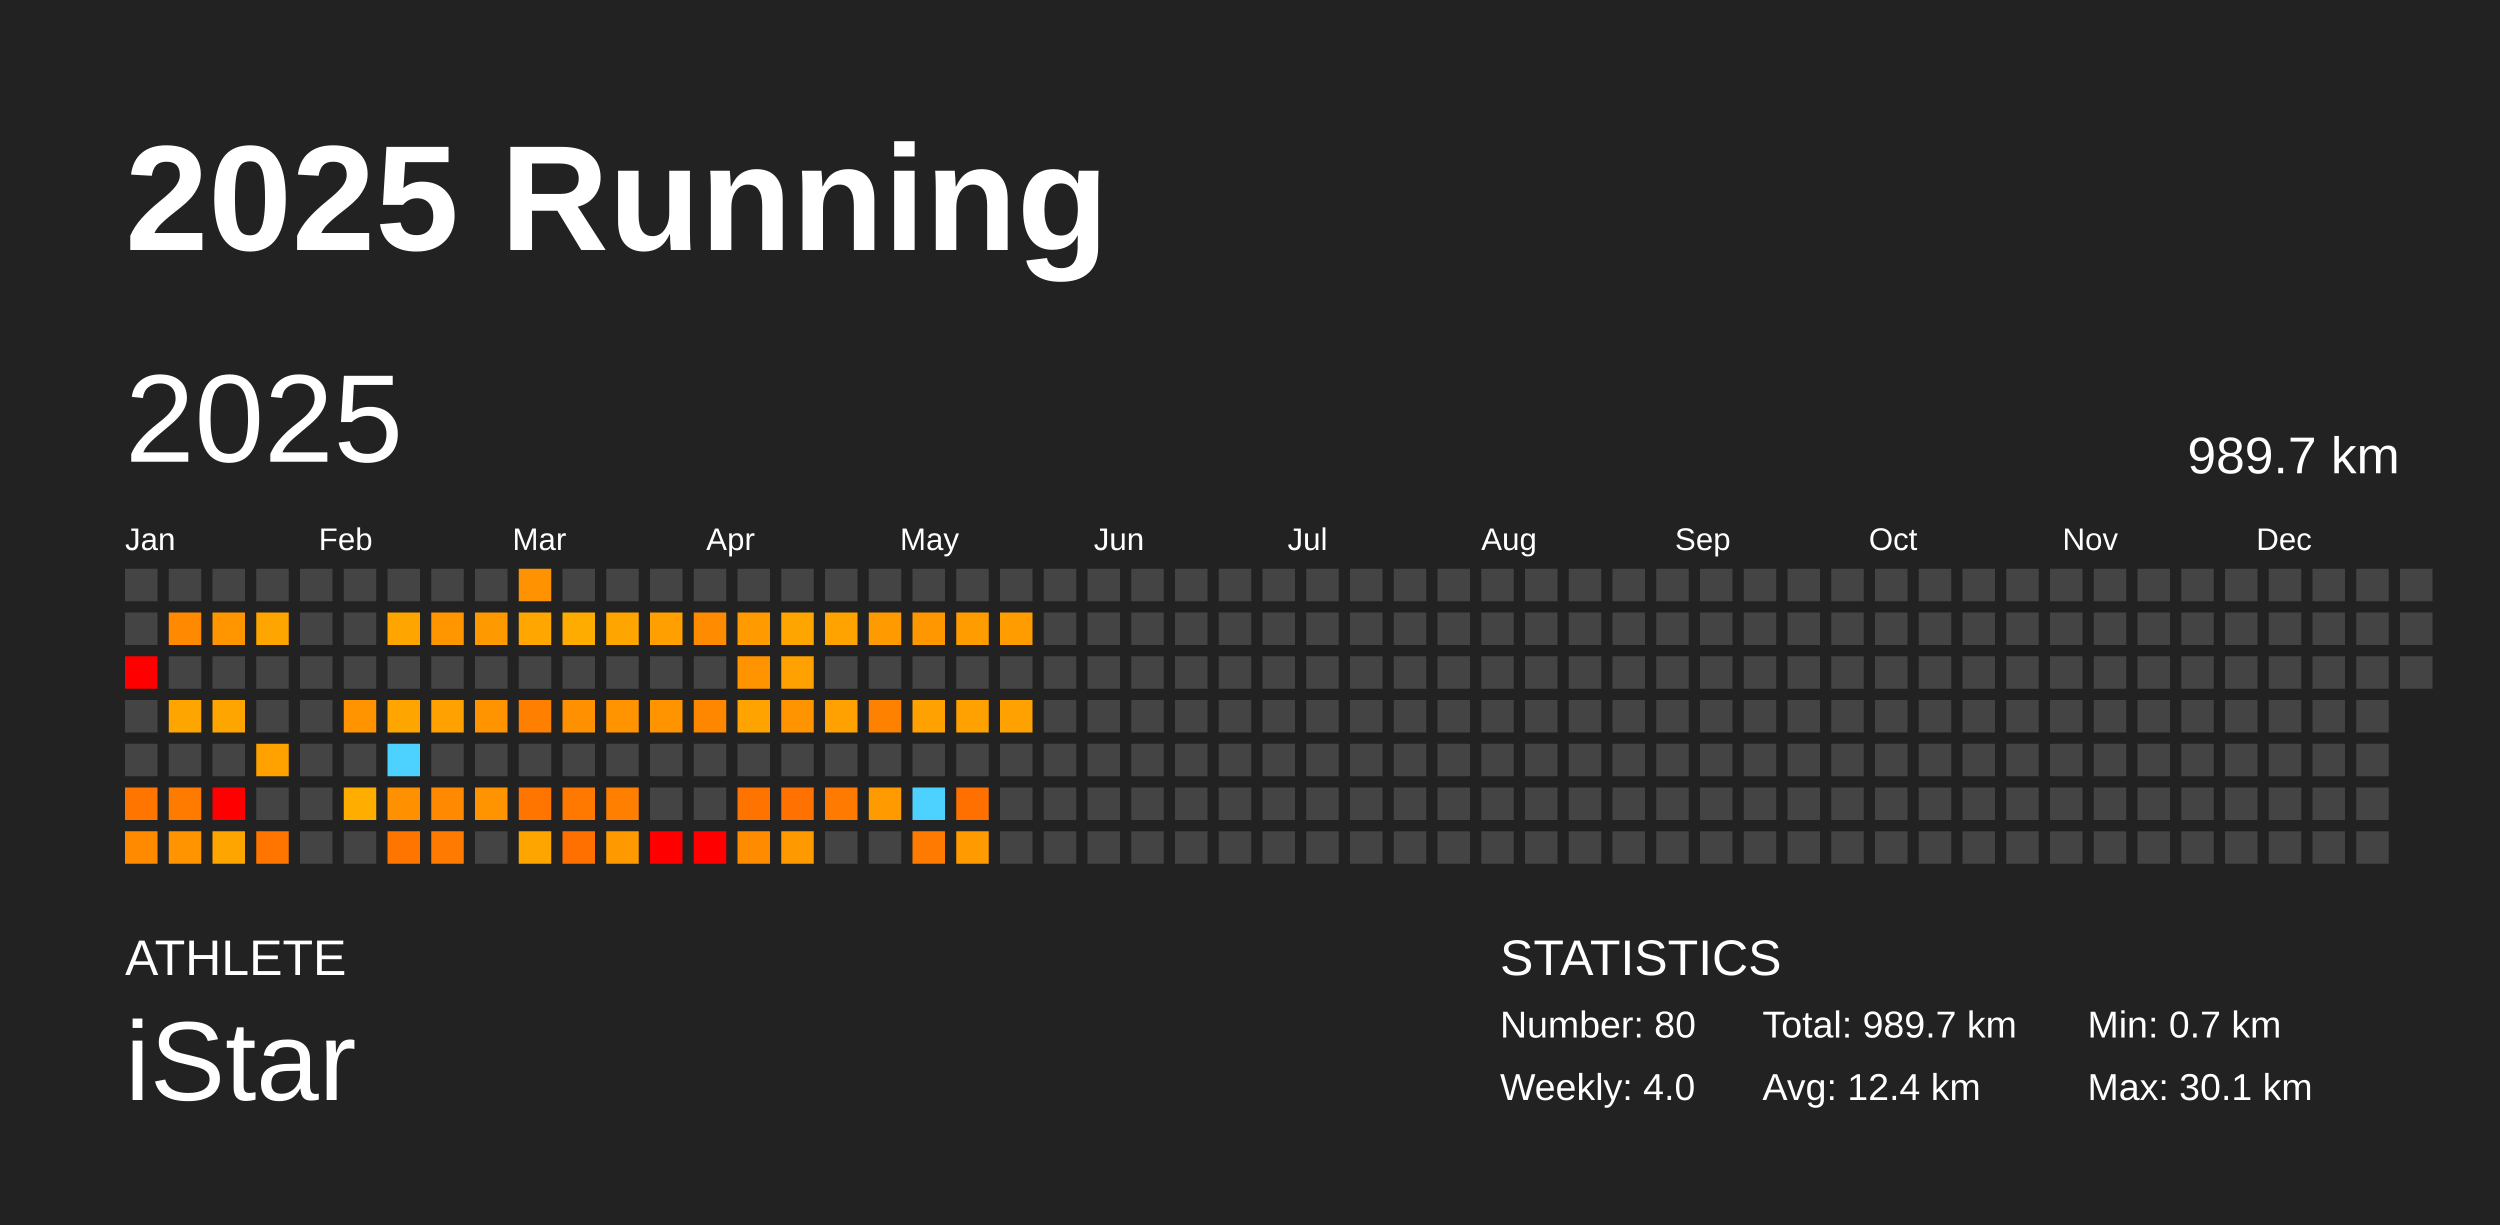
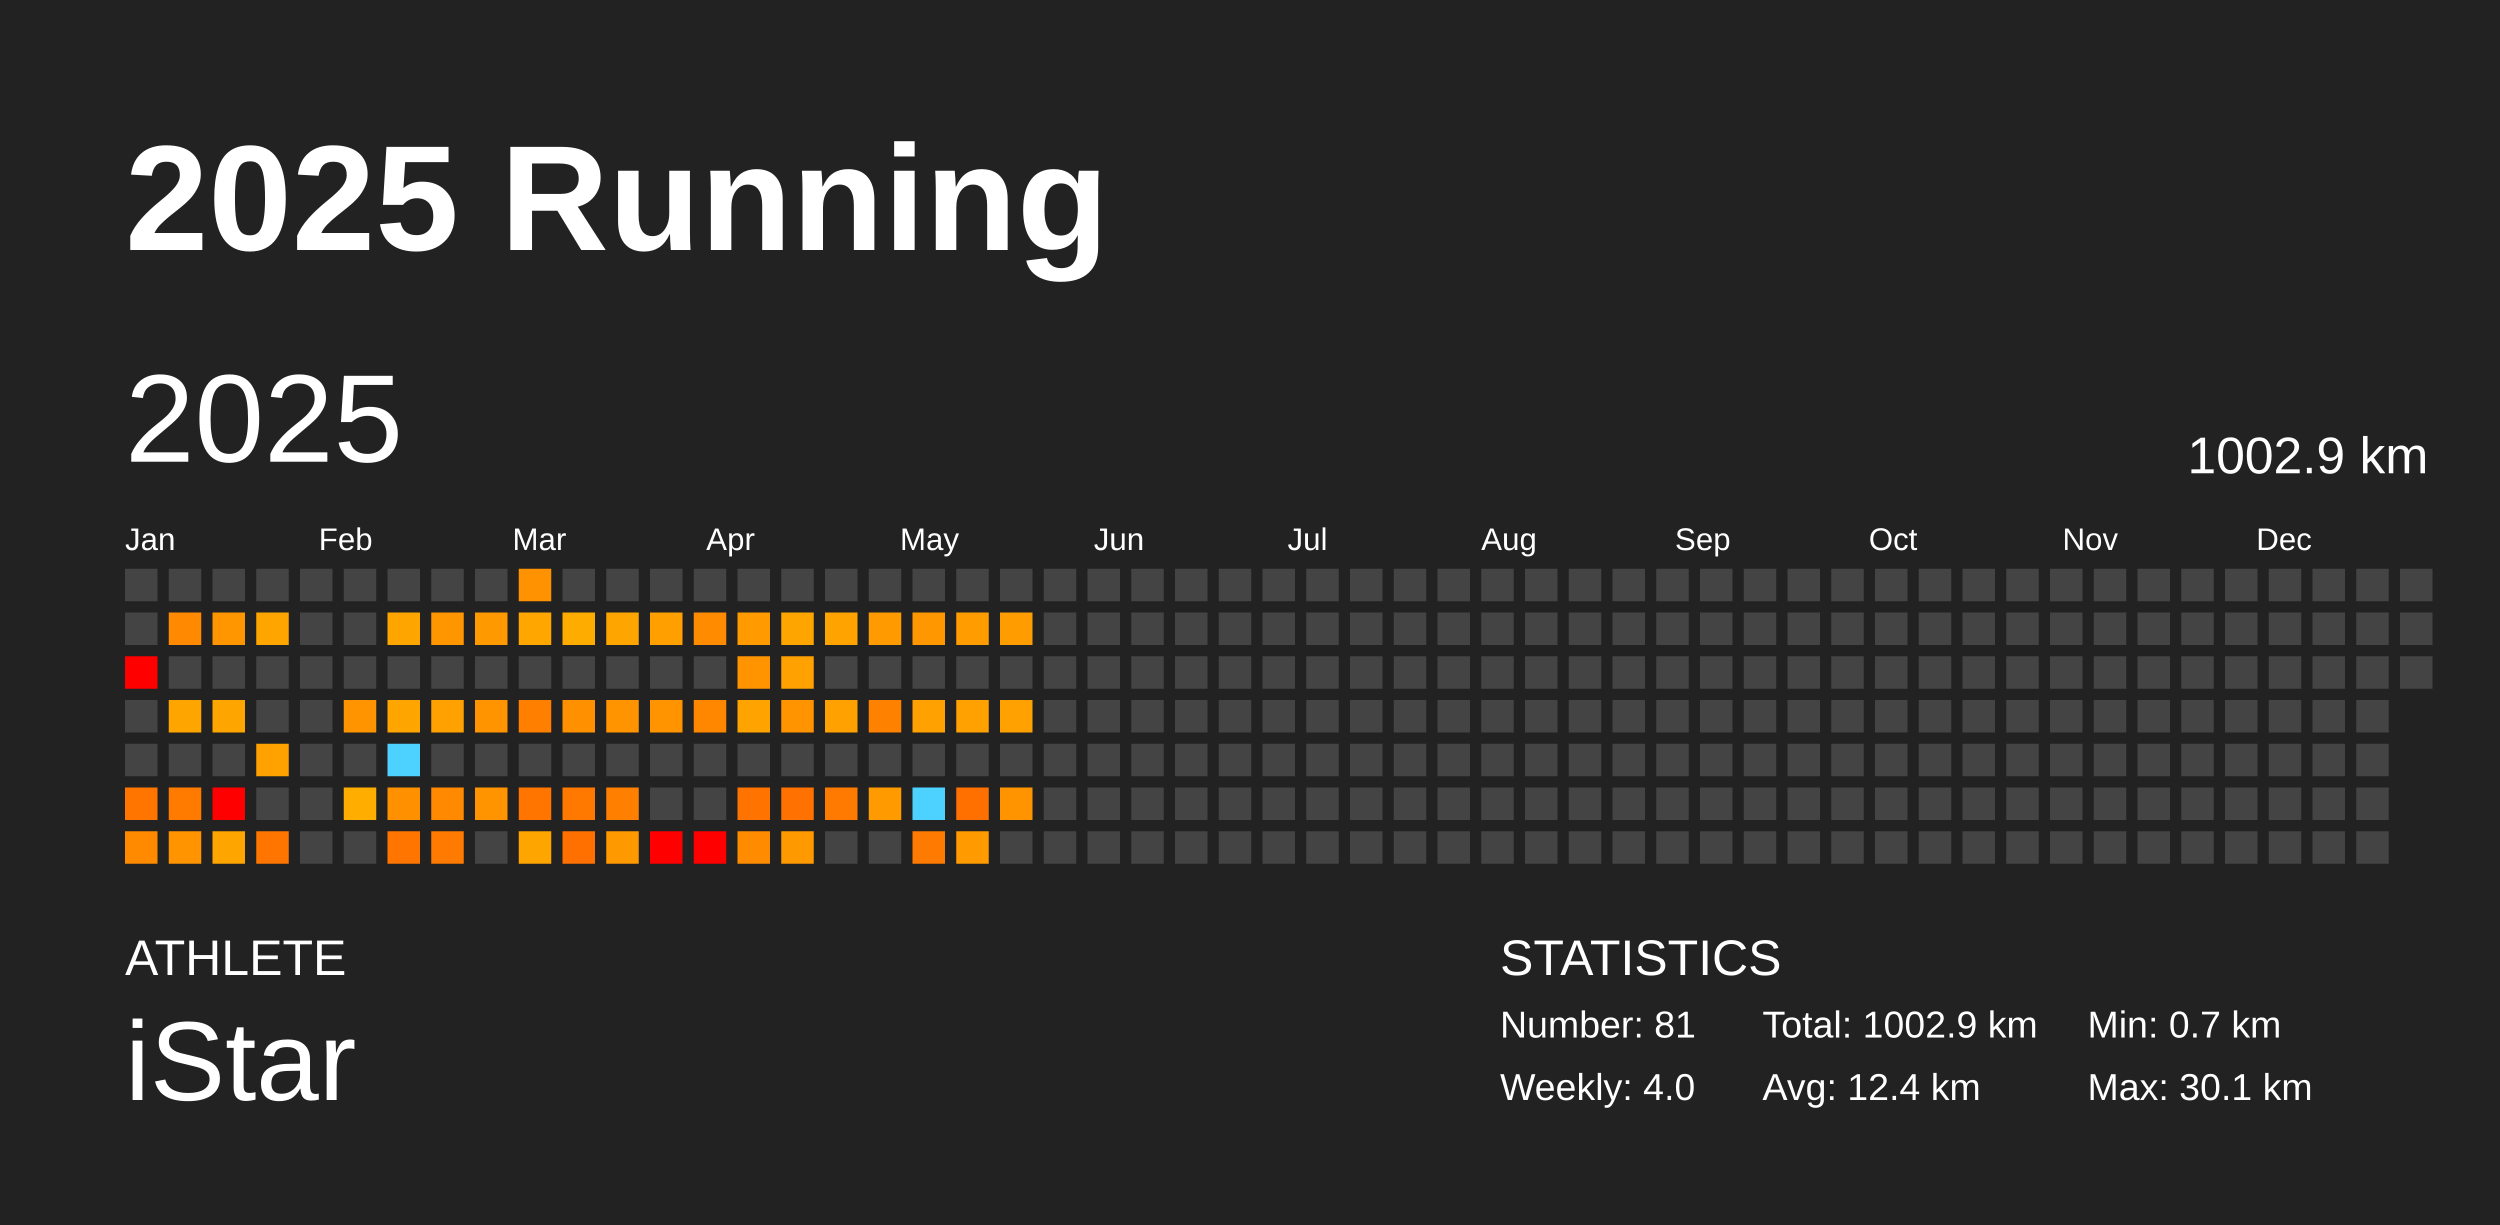
<svg xmlns="http://www.w3.org/2000/svg" baseProfile="full" height="98mm" version="1.1" viewBox="0,0,200,98" width="200mm">
  <defs />
  <rect fill="#222222" height="98" width="200" x="0" y="0" />
  <text fill="#FFFFFF" style="font-size:12px; font-family:Arial; font-weight:bold;" x="10" y="20">2025 Running</text>
  <text fill="#FFFFFF" style="font-size:4px; font-family:Arial" x="10" y="78">ATHLETE</text>
  <text fill="#FFFFFF" style="font-size:9px; font-family:Arial" x="10" y="88">iStar</text>
  <text fill="#FFFFFF" style="font-size:4px; font-family:Arial" x="120" y="78">STATISTICS</text>
-   <text fill="#FFFFFF" style="font-size:3px; font-family:Arial" x="120" y="83">Number: 80</text>
+   <text fill="#FFFFFF" style="font-size:3px; font-family:Arial" x="120" y="83">Number: 81</text>
  <text fill="#FFFFFF" style="font-size:3px; font-family:Arial" x="120" y="88">Weekly: 4.0</text>
-   <text fill="#FFFFFF" style="font-size:3px; font-family:Arial" x="141" y="83">Total: 989.7 km</text>
+   <text fill="#FFFFFF" style="font-size:3px; font-family:Arial" x="141" y="83">Total: 1002.9 km</text>
  <text fill="#FFFFFF" style="font-size:3px; font-family:Arial" x="141" y="88">Avg: 12.4 km</text>
  <text fill="#FFFFFF" style="font-size:3px; font-family:Arial" x="167" y="83">Min: 0.7 km</text>
  <text fill="#FFFFFF" style="font-size:3px; font-family:Arial" x="167" y="88">Max: 30.1 km</text>
  <text dominant-baseline="hanging" fill="#FFFFFF" style="font-size:10.0px; font-family:Arial;" x="10" y="30">2025</text>
-   <text dominant-baseline="hanging" fill="#FFFFFF" style="font-size:4.125px; font-family:Arial;" x="175" y="35">989.7 km</text>
+   <text dominant-baseline="hanging" fill="#FFFFFF" style="font-size:4.125px; font-family:Arial;" x="175" y="35">1002.9 km</text>
  <text fill="#FFFFFF" style="font-size:2.5px; font-family:Arial" x="10.0" y="44">Jan</text>
  <text fill="#FFFFFF" style="font-size:2.5px; font-family:Arial" x="25.5" y="44">Feb</text>
  <text fill="#FFFFFF" style="font-size:2.5px; font-family:Arial" x="41.0" y="44">Mar</text>
  <text fill="#FFFFFF" style="font-size:2.5px; font-family:Arial" x="56.5" y="44">Apr</text>
  <text fill="#FFFFFF" style="font-size:2.5px; font-family:Arial" x="72.0" y="44">May</text>
  <text fill="#FFFFFF" style="font-size:2.5px; font-family:Arial" x="87.5" y="44">Jun</text>
  <text fill="#FFFFFF" style="font-size:2.5px; font-family:Arial" x="103.0" y="44">Jul</text>
  <text fill="#FFFFFF" style="font-size:2.5px; font-family:Arial" x="118.5" y="44">Aug</text>
  <text fill="#FFFFFF" style="font-size:2.5px; font-family:Arial" x="134.0" y="44">Sep</text>
  <text fill="#FFFFFF" style="font-size:2.5px; font-family:Arial" x="149.5" y="44">Oct</text>
  <text fill="#FFFFFF" style="font-size:2.5px; font-family:Arial" x="165.0" y="44">Nov</text>
  <text fill="#FFFFFF" style="font-size:2.5px; font-family:Arial" x="180.5" y="44">Dec</text>
  <rect fill="#444444" height="2.6" width="2.6" x="10.0" y="45.5" />
  <rect fill="#444444" height="2.6" width="2.6" x="10.0" y="49.0" />
  <rect fill="red" height="2.6" width="2.6" x="10.0" y="52.5" />
  <rect fill="#444444" height="2.6" width="2.6" x="10.0" y="56.0" />
  <rect fill="#444444" height="2.6" width="2.6" x="10.0" y="59.5" />
  <rect fill="#ff7500" height="2.6" width="2.6" x="10.0" y="63.0" />
  <rect fill="#ff8a00" height="2.6" width="2.6" x="10.0" y="66.5" />
  <rect fill="#444444" height="2.6" width="2.6" x="13.5" y="45.5" />
  <rect fill="#ff8900" height="2.6" width="2.6" x="13.5" y="49.0" />
  <rect fill="#444444" height="2.6" width="2.6" x="13.5" y="52.5" />
  <rect fill="#ffa500" height="2.6" width="2.6" x="13.5" y="56.0" />
  <rect fill="#444444" height="2.6" width="2.6" x="13.5" y="59.5" />
  <rect fill="#ff7b00" height="2.6" width="2.6" x="13.5" y="63.0" />
  <rect fill="#ff9300" height="2.6" width="2.6" x="13.5" y="66.5" />
  <rect fill="#444444" height="2.6" width="2.6" x="17.0" y="45.5" />
  <rect fill="#ff9600" height="2.6" width="2.6" x="17.0" y="49.0" />
  <rect fill="#444444" height="2.6" width="2.6" x="17.0" y="52.5" />
  <rect fill="#ffa500" height="2.6" width="2.6" x="17.0" y="56.0" />
  <rect fill="#444444" height="2.6" width="2.6" x="17.0" y="59.5" />
  <rect fill="red" height="2.6" width="2.6" x="17.0" y="63.0" />
  <rect fill="#ffa500" height="2.6" width="2.6" x="17.0" y="66.5" />
  <rect fill="#444444" height="2.6" width="2.6" x="20.5" y="45.5" />
  <rect fill="#ffa500" height="2.6" width="2.6" x="20.5" y="49.0" />
  <rect fill="#444444" height="2.6" width="2.6" x="20.5" y="52.5" />
  <rect fill="#444444" height="2.6" width="2.6" x="20.5" y="56.0" />
  <rect fill="#ffa200" height="2.6" width="2.6" x="20.5" y="59.5" />
  <rect fill="#444444" height="2.6" width="2.6" x="20.5" y="63.0" />
  <rect fill="#ff7500" height="2.6" width="2.6" x="20.5" y="66.5" />
  <rect fill="#444444" height="2.6" width="2.6" x="24.0" y="45.5" />
  <rect fill="#444444" height="2.6" width="2.6" x="24.0" y="49.0" />
  <rect fill="#444444" height="2.6" width="2.6" x="24.0" y="52.5" />
  <rect fill="#444444" height="2.6" width="2.6" x="24.0" y="56.0" />
  <rect fill="#444444" height="2.6" width="2.6" x="24.0" y="59.5" />
  <rect fill="#444444" height="2.6" width="2.6" x="24.0" y="63.0" />
  <rect fill="#444444" height="2.6" width="2.6" x="24.0" y="66.5" />
  <rect fill="#444444" height="2.6" width="2.6" x="27.5" y="45.5" />
  <rect fill="#444444" height="2.6" width="2.6" x="27.5" y="49.0" />
  <rect fill="#444444" height="2.6" width="2.6" x="27.5" y="52.5" />
  <rect fill="#ff9300" height="2.6" width="2.6" x="27.5" y="56.0" />
  <rect fill="#444444" height="2.6" width="2.6" x="27.5" y="59.5" />
  <rect fill="#ffae00" height="2.6" width="2.6" x="27.5" y="63.0" />
  <rect fill="#444444" height="2.6" width="2.6" x="27.5" y="66.5" />
  <rect fill="#444444" height="2.6" width="2.6" x="31.0" y="45.5" />
  <rect fill="#ffa500" height="2.6" width="2.6" x="31.0" y="49.0" />
  <rect fill="#444444" height="2.6" width="2.6" x="31.0" y="52.5" />
  <rect fill="#ffa500" height="2.6" width="2.6" x="31.0" y="56.0" />
  <rect fill="#4dd2ff" height="2.6" width="2.6" x="31.0" y="59.5" />
  <rect fill="#ff9100" height="2.6" width="2.6" x="31.0" y="63.0" />
  <rect fill="#ff7500" height="2.6" width="2.6" x="31.0" y="66.5" />
  <rect fill="#444444" height="2.6" width="2.6" x="34.5" y="45.5" />
  <rect fill="#ff9600" height="2.6" width="2.6" x="34.5" y="49.0" />
  <rect fill="#444444" height="2.6" width="2.6" x="34.5" y="52.5" />
  <rect fill="#ffa100" height="2.6" width="2.6" x="34.5" y="56.0" />
  <rect fill="#444444" height="2.6" width="2.6" x="34.5" y="59.5" />
  <rect fill="#ff8900" height="2.6" width="2.6" x="34.5" y="63.0" />
  <rect fill="#ff7a00" height="2.6" width="2.6" x="34.5" y="66.5" />
  <rect fill="#444444" height="2.6" width="2.6" x="38.0" y="45.5" />
  <rect fill="#ff9900" height="2.6" width="2.6" x="38.0" y="49.0" />
  <rect fill="#444444" height="2.6" width="2.6" x="38.0" y="52.5" />
  <rect fill="#ff9300" height="2.6" width="2.6" x="38.0" y="56.0" />
  <rect fill="#444444" height="2.6" width="2.6" x="38.0" y="59.5" />
  <rect fill="#ff9300" height="2.6" width="2.6" x="38.0" y="63.0" />
  <rect fill="#444444" height="2.6" width="2.6" x="38.0" y="66.5" />
  <rect fill="#ff9200" height="2.6" width="2.6" x="41.5" y="45.5" />
  <rect fill="#ffa700" height="2.6" width="2.6" x="41.5" y="49.0" />
  <rect fill="#444444" height="2.6" width="2.6" x="41.5" y="52.5" />
  <rect fill="#ff7f00" height="2.6" width="2.6" x="41.5" y="56.0" />
  <rect fill="#444444" height="2.6" width="2.6" x="41.5" y="59.5" />
  <rect fill="#ff7500" height="2.6" width="2.6" x="41.5" y="63.0" />
  <rect fill="#ffa500" height="2.6" width="2.6" x="41.5" y="66.5" />
  <rect fill="#444444" height="2.6" width="2.6" x="45.0" y="45.5" />
  <rect fill="#ffac00" height="2.6" width="2.6" x="45.0" y="49.0" />
  <rect fill="#444444" height="2.6" width="2.6" x="45.0" y="52.5" />
  <rect fill="#ff9100" height="2.6" width="2.6" x="45.0" y="56.0" />
  <rect fill="#444444" height="2.6" width="2.6" x="45.0" y="59.5" />
  <rect fill="#ff7900" height="2.6" width="2.6" x="45.0" y="63.0" />
  <rect fill="#ff7000" height="2.6" width="2.6" x="45.0" y="66.5" />
  <rect fill="#444444" height="2.6" width="2.6" x="48.5" y="45.5" />
  <rect fill="#ffa500" height="2.6" width="2.6" x="48.5" y="49.0" />
  <rect fill="#444444" height="2.6" width="2.6" x="48.5" y="52.5" />
  <rect fill="#ff9300" height="2.6" width="2.6" x="48.5" y="56.0" />
  <rect fill="#444444" height="2.6" width="2.6" x="48.5" y="59.5" />
  <rect fill="#ff8000" height="2.6" width="2.6" x="48.5" y="63.0" />
  <rect fill="#ff9900" height="2.6" width="2.6" x="48.5" y="66.5" />
  <rect fill="#444444" height="2.6" width="2.6" x="52.0" y="45.5" />
  <rect fill="#ff9f00" height="2.6" width="2.6" x="52.0" y="49.0" />
  <rect fill="#444444" height="2.6" width="2.6" x="52.0" y="52.5" />
  <rect fill="#ff9400" height="2.6" width="2.6" x="52.0" y="56.0" />
  <rect fill="#444444" height="2.6" width="2.6" x="52.0" y="59.5" />
  <rect fill="#444444" height="2.6" width="2.6" x="52.0" y="63.0" />
  <rect fill="red" height="2.6" width="2.6" x="52.0" y="66.5" />
  <rect fill="#444444" height="2.6" width="2.6" x="55.5" y="45.5" />
  <rect fill="#ff8b00" height="2.6" width="2.6" x="55.5" y="49.0" />
  <rect fill="#444444" height="2.6" width="2.6" x="55.5" y="52.5" />
  <rect fill="#ff8700" height="2.6" width="2.6" x="55.5" y="56.0" />
  <rect fill="#444444" height="2.6" width="2.6" x="55.5" y="59.5" />
  <rect fill="#444444" height="2.6" width="2.6" x="55.5" y="63.0" />
  <rect fill="red" height="2.6" width="2.6" x="55.5" y="66.5" />
  <rect fill="#444444" height="2.6" width="2.6" x="59.0" y="45.5" />
  <rect fill="#ff9a00" height="2.6" width="2.6" x="59.0" y="49.0" />
  <rect fill="#ff9300" height="2.6" width="2.6" x="59.0" y="52.5" />
  <rect fill="#ffa300" height="2.6" width="2.6" x="59.0" y="56.0" />
  <rect fill="#444444" height="2.6" width="2.6" x="59.0" y="59.5" />
  <rect fill="#ff7400" height="2.6" width="2.6" x="59.0" y="63.0" />
  <rect fill="#ff8b00" height="2.6" width="2.6" x="59.0" y="66.5" />
  <rect fill="#444444" height="2.6" width="2.6" x="62.5" y="45.5" />
  <rect fill="#ffa500" height="2.6" width="2.6" x="62.5" y="49.0" />
  <rect fill="#ffa100" height="2.6" width="2.6" x="62.5" y="52.5" />
  <rect fill="#ff9300" height="2.6" width="2.6" x="62.5" y="56.0" />
  <rect fill="#444444" height="2.6" width="2.6" x="62.5" y="59.5" />
  <rect fill="#ff7100" height="2.6" width="2.6" x="62.5" y="63.0" />
  <rect fill="#ff9900" height="2.6" width="2.6" x="62.5" y="66.5" />
  <rect fill="#444444" height="2.6" width="2.6" x="66.0" y="45.5" />
  <rect fill="#ffa300" height="2.6" width="2.6" x="66.0" y="49.0" />
  <rect fill="#444444" height="2.6" width="2.6" x="66.0" y="52.5" />
  <rect fill="#ffa100" height="2.6" width="2.6" x="66.0" y="56.0" />
  <rect fill="#444444" height="2.6" width="2.6" x="66.0" y="59.5" />
  <rect fill="#ff7a00" height="2.6" width="2.6" x="66.0" y="63.0" />
  <rect fill="#444444" height="2.6" width="2.6" x="66.0" y="66.5" />
  <rect fill="#444444" height="2.6" width="2.6" x="69.5" y="45.5" />
  <rect fill="#ff9b00" height="2.6" width="2.6" x="69.5" y="49.0" />
  <rect fill="#444444" height="2.6" width="2.6" x="69.5" y="52.5" />
  <rect fill="#ff8100" height="2.6" width="2.6" x="69.5" y="56.0" />
  <rect fill="#444444" height="2.6" width="2.6" x="69.5" y="59.5" />
  <rect fill="#ff9a00" height="2.6" width="2.6" x="69.5" y="63.0" />
  <rect fill="#444444" height="2.6" width="2.6" x="69.5" y="66.5" />
  <rect fill="#444444" height="2.6" width="2.6" x="73.0" y="45.5" />
  <rect fill="#ff9800" height="2.6" width="2.6" x="73.0" y="49.0" />
  <rect fill="#444444" height="2.6" width="2.6" x="73.0" y="52.5" />
  <rect fill="#ffa100" height="2.6" width="2.6" x="73.0" y="56.0" />
  <rect fill="#444444" height="2.6" width="2.6" x="73.0" y="59.5" />
  <rect fill="#4dd2ff" height="2.6" width="2.6" x="73.0" y="63.0" />
  <rect fill="#ff7a00" height="2.6" width="2.6" x="73.0" y="66.5" />
  <rect fill="#444444" height="2.6" width="2.6" x="76.5" y="45.5" />
  <rect fill="#ff9d00" height="2.6" width="2.6" x="76.5" y="49.0" />
  <rect fill="#444444" height="2.6" width="2.6" x="76.5" y="52.5" />
  <rect fill="#ffa100" height="2.6" width="2.6" x="76.5" y="56.0" />
  <rect fill="#444444" height="2.6" width="2.6" x="76.5" y="59.5" />
  <rect fill="#ff7000" height="2.6" width="2.6" x="76.5" y="63.0" />
  <rect fill="#ff9a00" height="2.6" width="2.6" x="76.5" y="66.5" />
  <rect fill="#444444" height="2.6" width="2.6" x="80.0" y="45.5" />
  <rect fill="#ff9c00" height="2.6" width="2.6" x="80.0" y="49.0" />
  <rect fill="#444444" height="2.6" width="2.6" x="80.0" y="52.5" />
  <rect fill="#ffa100" height="2.6" width="2.6" x="80.0" y="56.0" />
  <rect fill="#444444" height="2.6" width="2.6" x="80.0" y="59.5" />
-   <rect fill="#444444" height="2.6" width="2.6" x="80.0" y="63.0" />
+   <rect fill="#ff9300" height="2.6" width="2.6" x="80.0" y="63.0" />
  <rect fill="#444444" height="2.6" width="2.6" x="80.0" y="66.5" />
  <rect fill="#444444" height="2.6" width="2.6" x="83.5" y="45.5" />
  <rect fill="#444444" height="2.6" width="2.6" x="83.5" y="49.0" />
  <rect fill="#444444" height="2.6" width="2.6" x="83.5" y="52.5" />
  <rect fill="#444444" height="2.6" width="2.6" x="83.5" y="56.0" />
  <rect fill="#444444" height="2.6" width="2.6" x="83.5" y="59.5" />
  <rect fill="#444444" height="2.6" width="2.6" x="83.5" y="63.0" />
  <rect fill="#444444" height="2.6" width="2.6" x="83.5" y="66.5" />
  <rect fill="#444444" height="2.6" width="2.6" x="87.0" y="45.5" />
  <rect fill="#444444" height="2.6" width="2.6" x="87.0" y="49.0" />
  <rect fill="#444444" height="2.6" width="2.6" x="87.0" y="52.5" />
  <rect fill="#444444" height="2.6" width="2.6" x="87.0" y="56.0" />
  <rect fill="#444444" height="2.6" width="2.6" x="87.0" y="59.5" />
  <rect fill="#444444" height="2.6" width="2.6" x="87.0" y="63.0" />
  <rect fill="#444444" height="2.6" width="2.6" x="87.0" y="66.5" />
  <rect fill="#444444" height="2.6" width="2.6" x="90.5" y="45.5" />
  <rect fill="#444444" height="2.6" width="2.6" x="90.5" y="49.0" />
  <rect fill="#444444" height="2.6" width="2.6" x="90.5" y="52.5" />
  <rect fill="#444444" height="2.6" width="2.6" x="90.5" y="56.0" />
  <rect fill="#444444" height="2.6" width="2.6" x="90.5" y="59.5" />
  <rect fill="#444444" height="2.6" width="2.6" x="90.5" y="63.0" />
  <rect fill="#444444" height="2.6" width="2.6" x="90.5" y="66.5" />
  <rect fill="#444444" height="2.6" width="2.6" x="94.0" y="45.5" />
  <rect fill="#444444" height="2.6" width="2.6" x="94.0" y="49.0" />
  <rect fill="#444444" height="2.6" width="2.6" x="94.0" y="52.5" />
  <rect fill="#444444" height="2.6" width="2.6" x="94.0" y="56.0" />
  <rect fill="#444444" height="2.6" width="2.6" x="94.0" y="59.5" />
  <rect fill="#444444" height="2.6" width="2.6" x="94.0" y="63.0" />
  <rect fill="#444444" height="2.6" width="2.6" x="94.0" y="66.5" />
  <rect fill="#444444" height="2.6" width="2.6" x="97.5" y="45.5" />
  <rect fill="#444444" height="2.6" width="2.6" x="97.5" y="49.0" />
  <rect fill="#444444" height="2.6" width="2.6" x="97.5" y="52.5" />
  <rect fill="#444444" height="2.6" width="2.6" x="97.5" y="56.0" />
  <rect fill="#444444" height="2.6" width="2.6" x="97.5" y="59.5" />
  <rect fill="#444444" height="2.6" width="2.6" x="97.5" y="63.0" />
  <rect fill="#444444" height="2.6" width="2.6" x="97.5" y="66.5" />
  <rect fill="#444444" height="2.6" width="2.6" x="101.0" y="45.5" />
  <rect fill="#444444" height="2.6" width="2.6" x="101.0" y="49.0" />
  <rect fill="#444444" height="2.6" width="2.6" x="101.0" y="52.5" />
  <rect fill="#444444" height="2.6" width="2.6" x="101.0" y="56.0" />
  <rect fill="#444444" height="2.6" width="2.6" x="101.0" y="59.5" />
  <rect fill="#444444" height="2.6" width="2.6" x="101.0" y="63.0" />
  <rect fill="#444444" height="2.6" width="2.6" x="101.0" y="66.5" />
  <rect fill="#444444" height="2.6" width="2.6" x="104.5" y="45.5" />
  <rect fill="#444444" height="2.6" width="2.6" x="104.5" y="49.0" />
  <rect fill="#444444" height="2.6" width="2.6" x="104.5" y="52.5" />
  <rect fill="#444444" height="2.6" width="2.6" x="104.5" y="56.0" />
  <rect fill="#444444" height="2.6" width="2.6" x="104.5" y="59.5" />
  <rect fill="#444444" height="2.6" width="2.6" x="104.5" y="63.0" />
  <rect fill="#444444" height="2.6" width="2.6" x="104.5" y="66.5" />
  <rect fill="#444444" height="2.6" width="2.6" x="108.0" y="45.5" />
  <rect fill="#444444" height="2.6" width="2.6" x="108.0" y="49.0" />
  <rect fill="#444444" height="2.6" width="2.6" x="108.0" y="52.5" />
  <rect fill="#444444" height="2.6" width="2.6" x="108.0" y="56.0" />
  <rect fill="#444444" height="2.6" width="2.6" x="108.0" y="59.5" />
  <rect fill="#444444" height="2.6" width="2.6" x="108.0" y="63.0" />
  <rect fill="#444444" height="2.6" width="2.6" x="108.0" y="66.5" />
  <rect fill="#444444" height="2.6" width="2.6" x="111.5" y="45.5" />
  <rect fill="#444444" height="2.6" width="2.6" x="111.5" y="49.0" />
  <rect fill="#444444" height="2.6" width="2.6" x="111.5" y="52.5" />
  <rect fill="#444444" height="2.6" width="2.6" x="111.5" y="56.0" />
  <rect fill="#444444" height="2.6" width="2.6" x="111.5" y="59.5" />
  <rect fill="#444444" height="2.6" width="2.6" x="111.5" y="63.0" />
  <rect fill="#444444" height="2.6" width="2.6" x="111.5" y="66.5" />
  <rect fill="#444444" height="2.6" width="2.6" x="115.0" y="45.5" />
  <rect fill="#444444" height="2.6" width="2.6" x="115.0" y="49.0" />
  <rect fill="#444444" height="2.6" width="2.6" x="115.0" y="52.5" />
  <rect fill="#444444" height="2.6" width="2.6" x="115.0" y="56.0" />
  <rect fill="#444444" height="2.6" width="2.6" x="115.0" y="59.5" />
  <rect fill="#444444" height="2.6" width="2.6" x="115.0" y="63.0" />
  <rect fill="#444444" height="2.6" width="2.6" x="115.0" y="66.5" />
  <rect fill="#444444" height="2.6" width="2.6" x="118.5" y="45.5" />
  <rect fill="#444444" height="2.6" width="2.6" x="118.5" y="49.0" />
  <rect fill="#444444" height="2.6" width="2.6" x="118.5" y="52.5" />
  <rect fill="#444444" height="2.6" width="2.6" x="118.5" y="56.0" />
  <rect fill="#444444" height="2.6" width="2.6" x="118.5" y="59.5" />
  <rect fill="#444444" height="2.6" width="2.6" x="118.5" y="63.0" />
  <rect fill="#444444" height="2.6" width="2.6" x="118.5" y="66.5" />
  <rect fill="#444444" height="2.6" width="2.6" x="122.0" y="45.5" />
  <rect fill="#444444" height="2.6" width="2.6" x="122.0" y="49.0" />
  <rect fill="#444444" height="2.6" width="2.6" x="122.0" y="52.5" />
  <rect fill="#444444" height="2.6" width="2.6" x="122.0" y="56.0" />
  <rect fill="#444444" height="2.6" width="2.6" x="122.0" y="59.5" />
  <rect fill="#444444" height="2.6" width="2.6" x="122.0" y="63.0" />
  <rect fill="#444444" height="2.6" width="2.6" x="122.0" y="66.5" />
  <rect fill="#444444" height="2.6" width="2.6" x="125.5" y="45.5" />
  <rect fill="#444444" height="2.6" width="2.6" x="125.5" y="49.0" />
  <rect fill="#444444" height="2.6" width="2.6" x="125.5" y="52.5" />
  <rect fill="#444444" height="2.6" width="2.6" x="125.5" y="56.0" />
  <rect fill="#444444" height="2.6" width="2.6" x="125.5" y="59.5" />
  <rect fill="#444444" height="2.6" width="2.6" x="125.5" y="63.0" />
  <rect fill="#444444" height="2.6" width="2.6" x="125.5" y="66.5" />
  <rect fill="#444444" height="2.6" width="2.6" x="129.0" y="45.5" />
  <rect fill="#444444" height="2.6" width="2.6" x="129.0" y="49.0" />
  <rect fill="#444444" height="2.6" width="2.6" x="129.0" y="52.5" />
  <rect fill="#444444" height="2.6" width="2.6" x="129.0" y="56.0" />
  <rect fill="#444444" height="2.6" width="2.6" x="129.0" y="59.5" />
  <rect fill="#444444" height="2.6" width="2.6" x="129.0" y="63.0" />
  <rect fill="#444444" height="2.6" width="2.6" x="129.0" y="66.5" />
  <rect fill="#444444" height="2.6" width="2.6" x="132.5" y="45.5" />
  <rect fill="#444444" height="2.6" width="2.6" x="132.5" y="49.0" />
  <rect fill="#444444" height="2.6" width="2.6" x="132.5" y="52.5" />
  <rect fill="#444444" height="2.6" width="2.6" x="132.5" y="56.0" />
  <rect fill="#444444" height="2.6" width="2.6" x="132.5" y="59.5" />
  <rect fill="#444444" height="2.6" width="2.6" x="132.5" y="63.0" />
  <rect fill="#444444" height="2.6" width="2.6" x="132.5" y="66.5" />
  <rect fill="#444444" height="2.6" width="2.6" x="136.0" y="45.5" />
  <rect fill="#444444" height="2.6" width="2.6" x="136.0" y="49.0" />
  <rect fill="#444444" height="2.6" width="2.6" x="136.0" y="52.5" />
  <rect fill="#444444" height="2.6" width="2.6" x="136.0" y="56.0" />
  <rect fill="#444444" height="2.6" width="2.6" x="136.0" y="59.5" />
  <rect fill="#444444" height="2.6" width="2.6" x="136.0" y="63.0" />
  <rect fill="#444444" height="2.6" width="2.6" x="136.0" y="66.5" />
  <rect fill="#444444" height="2.6" width="2.6" x="139.5" y="45.5" />
  <rect fill="#444444" height="2.6" width="2.6" x="139.5" y="49.0" />
  <rect fill="#444444" height="2.6" width="2.6" x="139.5" y="52.5" />
  <rect fill="#444444" height="2.6" width="2.6" x="139.5" y="56.0" />
  <rect fill="#444444" height="2.6" width="2.6" x="139.5" y="59.5" />
  <rect fill="#444444" height="2.6" width="2.6" x="139.5" y="63.0" />
  <rect fill="#444444" height="2.6" width="2.6" x="139.5" y="66.5" />
  <rect fill="#444444" height="2.6" width="2.6" x="143.0" y="45.5" />
  <rect fill="#444444" height="2.6" width="2.6" x="143.0" y="49.0" />
  <rect fill="#444444" height="2.6" width="2.6" x="143.0" y="52.5" />
  <rect fill="#444444" height="2.6" width="2.6" x="143.0" y="56.0" />
  <rect fill="#444444" height="2.6" width="2.6" x="143.0" y="59.5" />
  <rect fill="#444444" height="2.6" width="2.6" x="143.0" y="63.0" />
  <rect fill="#444444" height="2.6" width="2.6" x="143.0" y="66.5" />
  <rect fill="#444444" height="2.6" width="2.6" x="146.5" y="45.5" />
  <rect fill="#444444" height="2.6" width="2.6" x="146.5" y="49.0" />
  <rect fill="#444444" height="2.6" width="2.6" x="146.5" y="52.5" />
  <rect fill="#444444" height="2.6" width="2.6" x="146.5" y="56.0" />
  <rect fill="#444444" height="2.6" width="2.6" x="146.5" y="59.5" />
  <rect fill="#444444" height="2.6" width="2.6" x="146.5" y="63.0" />
  <rect fill="#444444" height="2.6" width="2.6" x="146.5" y="66.5" />
  <rect fill="#444444" height="2.6" width="2.6" x="150.0" y="45.5" />
  <rect fill="#444444" height="2.6" width="2.6" x="150.0" y="49.0" />
  <rect fill="#444444" height="2.6" width="2.6" x="150.0" y="52.5" />
  <rect fill="#444444" height="2.6" width="2.6" x="150.0" y="56.0" />
  <rect fill="#444444" height="2.6" width="2.6" x="150.0" y="59.5" />
  <rect fill="#444444" height="2.6" width="2.6" x="150.0" y="63.0" />
  <rect fill="#444444" height="2.6" width="2.6" x="150.0" y="66.5" />
  <rect fill="#444444" height="2.6" width="2.6" x="153.5" y="45.5" />
  <rect fill="#444444" height="2.6" width="2.6" x="153.5" y="49.0" />
  <rect fill="#444444" height="2.6" width="2.6" x="153.5" y="52.5" />
  <rect fill="#444444" height="2.6" width="2.6" x="153.5" y="56.0" />
  <rect fill="#444444" height="2.6" width="2.6" x="153.5" y="59.5" />
  <rect fill="#444444" height="2.6" width="2.6" x="153.5" y="63.0" />
  <rect fill="#444444" height="2.6" width="2.6" x="153.5" y="66.5" />
  <rect fill="#444444" height="2.6" width="2.6" x="157.0" y="45.5" />
  <rect fill="#444444" height="2.6" width="2.6" x="157.0" y="49.0" />
  <rect fill="#444444" height="2.6" width="2.6" x="157.0" y="52.5" />
  <rect fill="#444444" height="2.6" width="2.6" x="157.0" y="56.0" />
  <rect fill="#444444" height="2.6" width="2.6" x="157.0" y="59.5" />
  <rect fill="#444444" height="2.6" width="2.6" x="157.0" y="63.0" />
  <rect fill="#444444" height="2.6" width="2.6" x="157.0" y="66.5" />
  <rect fill="#444444" height="2.6" width="2.6" x="160.5" y="45.5" />
  <rect fill="#444444" height="2.6" width="2.6" x="160.5" y="49.0" />
  <rect fill="#444444" height="2.6" width="2.6" x="160.5" y="52.5" />
  <rect fill="#444444" height="2.6" width="2.6" x="160.5" y="56.0" />
  <rect fill="#444444" height="2.6" width="2.6" x="160.5" y="59.5" />
  <rect fill="#444444" height="2.6" width="2.6" x="160.5" y="63.0" />
  <rect fill="#444444" height="2.6" width="2.6" x="160.5" y="66.5" />
  <rect fill="#444444" height="2.6" width="2.6" x="164.0" y="45.5" />
  <rect fill="#444444" height="2.6" width="2.6" x="164.0" y="49.0" />
  <rect fill="#444444" height="2.6" width="2.6" x="164.0" y="52.5" />
  <rect fill="#444444" height="2.6" width="2.6" x="164.0" y="56.0" />
  <rect fill="#444444" height="2.6" width="2.6" x="164.0" y="59.5" />
  <rect fill="#444444" height="2.6" width="2.6" x="164.0" y="63.0" />
  <rect fill="#444444" height="2.6" width="2.6" x="164.0" y="66.5" />
  <rect fill="#444444" height="2.6" width="2.6" x="167.5" y="45.5" />
  <rect fill="#444444" height="2.6" width="2.6" x="167.5" y="49.0" />
  <rect fill="#444444" height="2.6" width="2.6" x="167.5" y="52.5" />
  <rect fill="#444444" height="2.6" width="2.6" x="167.5" y="56.0" />
  <rect fill="#444444" height="2.6" width="2.6" x="167.5" y="59.5" />
  <rect fill="#444444" height="2.6" width="2.6" x="167.5" y="63.0" />
  <rect fill="#444444" height="2.6" width="2.6" x="167.5" y="66.5" />
  <rect fill="#444444" height="2.6" width="2.6" x="171.0" y="45.5" />
  <rect fill="#444444" height="2.6" width="2.6" x="171.0" y="49.0" />
  <rect fill="#444444" height="2.6" width="2.6" x="171.0" y="52.5" />
  <rect fill="#444444" height="2.6" width="2.6" x="171.0" y="56.0" />
  <rect fill="#444444" height="2.6" width="2.6" x="171.0" y="59.5" />
  <rect fill="#444444" height="2.6" width="2.6" x="171.0" y="63.0" />
  <rect fill="#444444" height="2.6" width="2.6" x="171.0" y="66.5" />
  <rect fill="#444444" height="2.6" width="2.6" x="174.5" y="45.5" />
  <rect fill="#444444" height="2.6" width="2.6" x="174.5" y="49.0" />
  <rect fill="#444444" height="2.6" width="2.6" x="174.5" y="52.5" />
  <rect fill="#444444" height="2.6" width="2.6" x="174.5" y="56.0" />
  <rect fill="#444444" height="2.6" width="2.6" x="174.5" y="59.5" />
  <rect fill="#444444" height="2.6" width="2.6" x="174.5" y="63.0" />
  <rect fill="#444444" height="2.6" width="2.6" x="174.5" y="66.5" />
  <rect fill="#444444" height="2.6" width="2.6" x="178.0" y="45.5" />
  <rect fill="#444444" height="2.6" width="2.6" x="178.0" y="49.0" />
  <rect fill="#444444" height="2.6" width="2.6" x="178.0" y="52.5" />
  <rect fill="#444444" height="2.6" width="2.6" x="178.0" y="56.0" />
  <rect fill="#444444" height="2.6" width="2.6" x="178.0" y="59.5" />
  <rect fill="#444444" height="2.6" width="2.6" x="178.0" y="63.0" />
  <rect fill="#444444" height="2.6" width="2.6" x="178.0" y="66.5" />
  <rect fill="#444444" height="2.6" width="2.6" x="181.5" y="45.5" />
  <rect fill="#444444" height="2.6" width="2.6" x="181.5" y="49.0" />
  <rect fill="#444444" height="2.6" width="2.6" x="181.5" y="52.5" />
  <rect fill="#444444" height="2.6" width="2.6" x="181.5" y="56.0" />
  <rect fill="#444444" height="2.6" width="2.6" x="181.5" y="59.5" />
  <rect fill="#444444" height="2.6" width="2.6" x="181.5" y="63.0" />
  <rect fill="#444444" height="2.6" width="2.6" x="181.5" y="66.5" />
  <rect fill="#444444" height="2.6" width="2.6" x="185.0" y="45.5" />
  <rect fill="#444444" height="2.6" width="2.6" x="185.0" y="49.0" />
  <rect fill="#444444" height="2.6" width="2.6" x="185.0" y="52.5" />
  <rect fill="#444444" height="2.6" width="2.6" x="185.0" y="56.0" />
  <rect fill="#444444" height="2.6" width="2.6" x="185.0" y="59.5" />
  <rect fill="#444444" height="2.6" width="2.6" x="185.0" y="63.0" />
  <rect fill="#444444" height="2.6" width="2.6" x="185.0" y="66.5" />
  <rect fill="#444444" height="2.6" width="2.6" x="188.5" y="45.5" />
  <rect fill="#444444" height="2.6" width="2.6" x="188.5" y="49.0" />
  <rect fill="#444444" height="2.6" width="2.6" x="188.5" y="52.5" />
  <rect fill="#444444" height="2.6" width="2.6" x="188.5" y="56.0" />
  <rect fill="#444444" height="2.6" width="2.6" x="188.5" y="59.5" />
  <rect fill="#444444" height="2.6" width="2.6" x="188.5" y="63.0" />
  <rect fill="#444444" height="2.6" width="2.6" x="188.5" y="66.5" />
  <rect fill="#444444" height="2.6" width="2.6" x="192.0" y="45.5" />
  <rect fill="#444444" height="2.6" width="2.6" x="192.0" y="49.0" />
  <rect fill="#444444" height="2.6" width="2.6" x="192.0" y="52.5" />
</svg>
